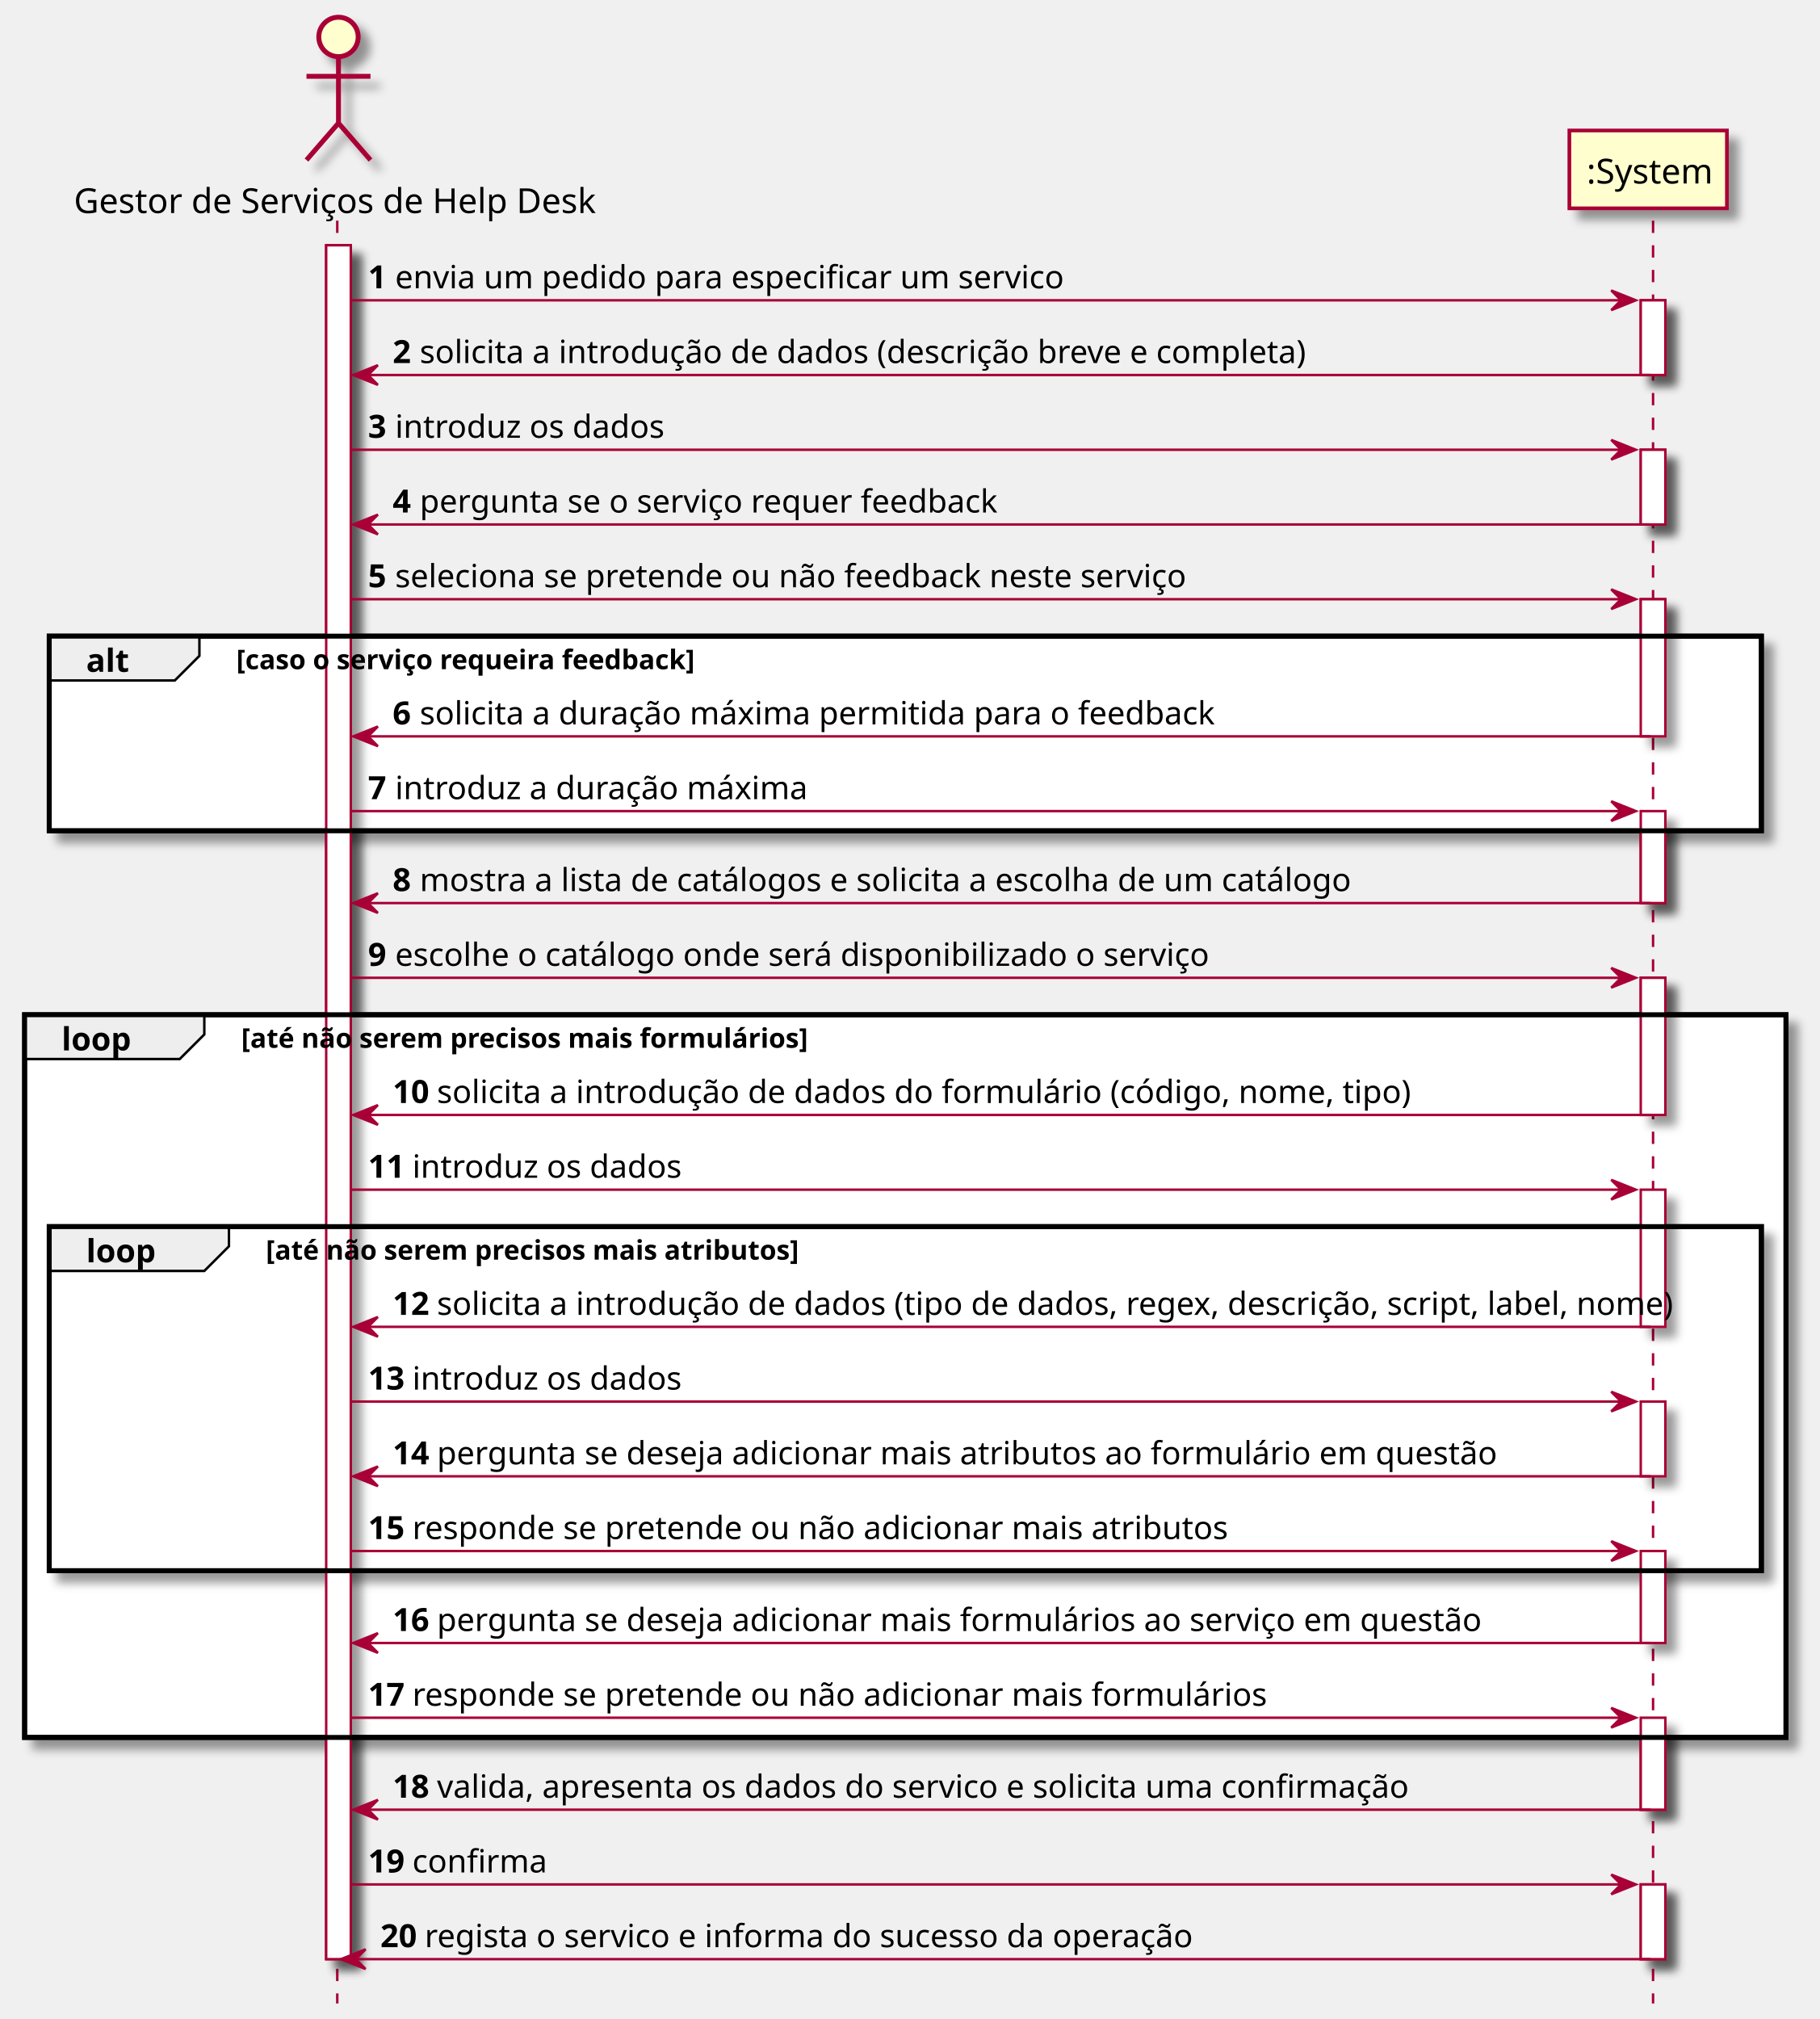
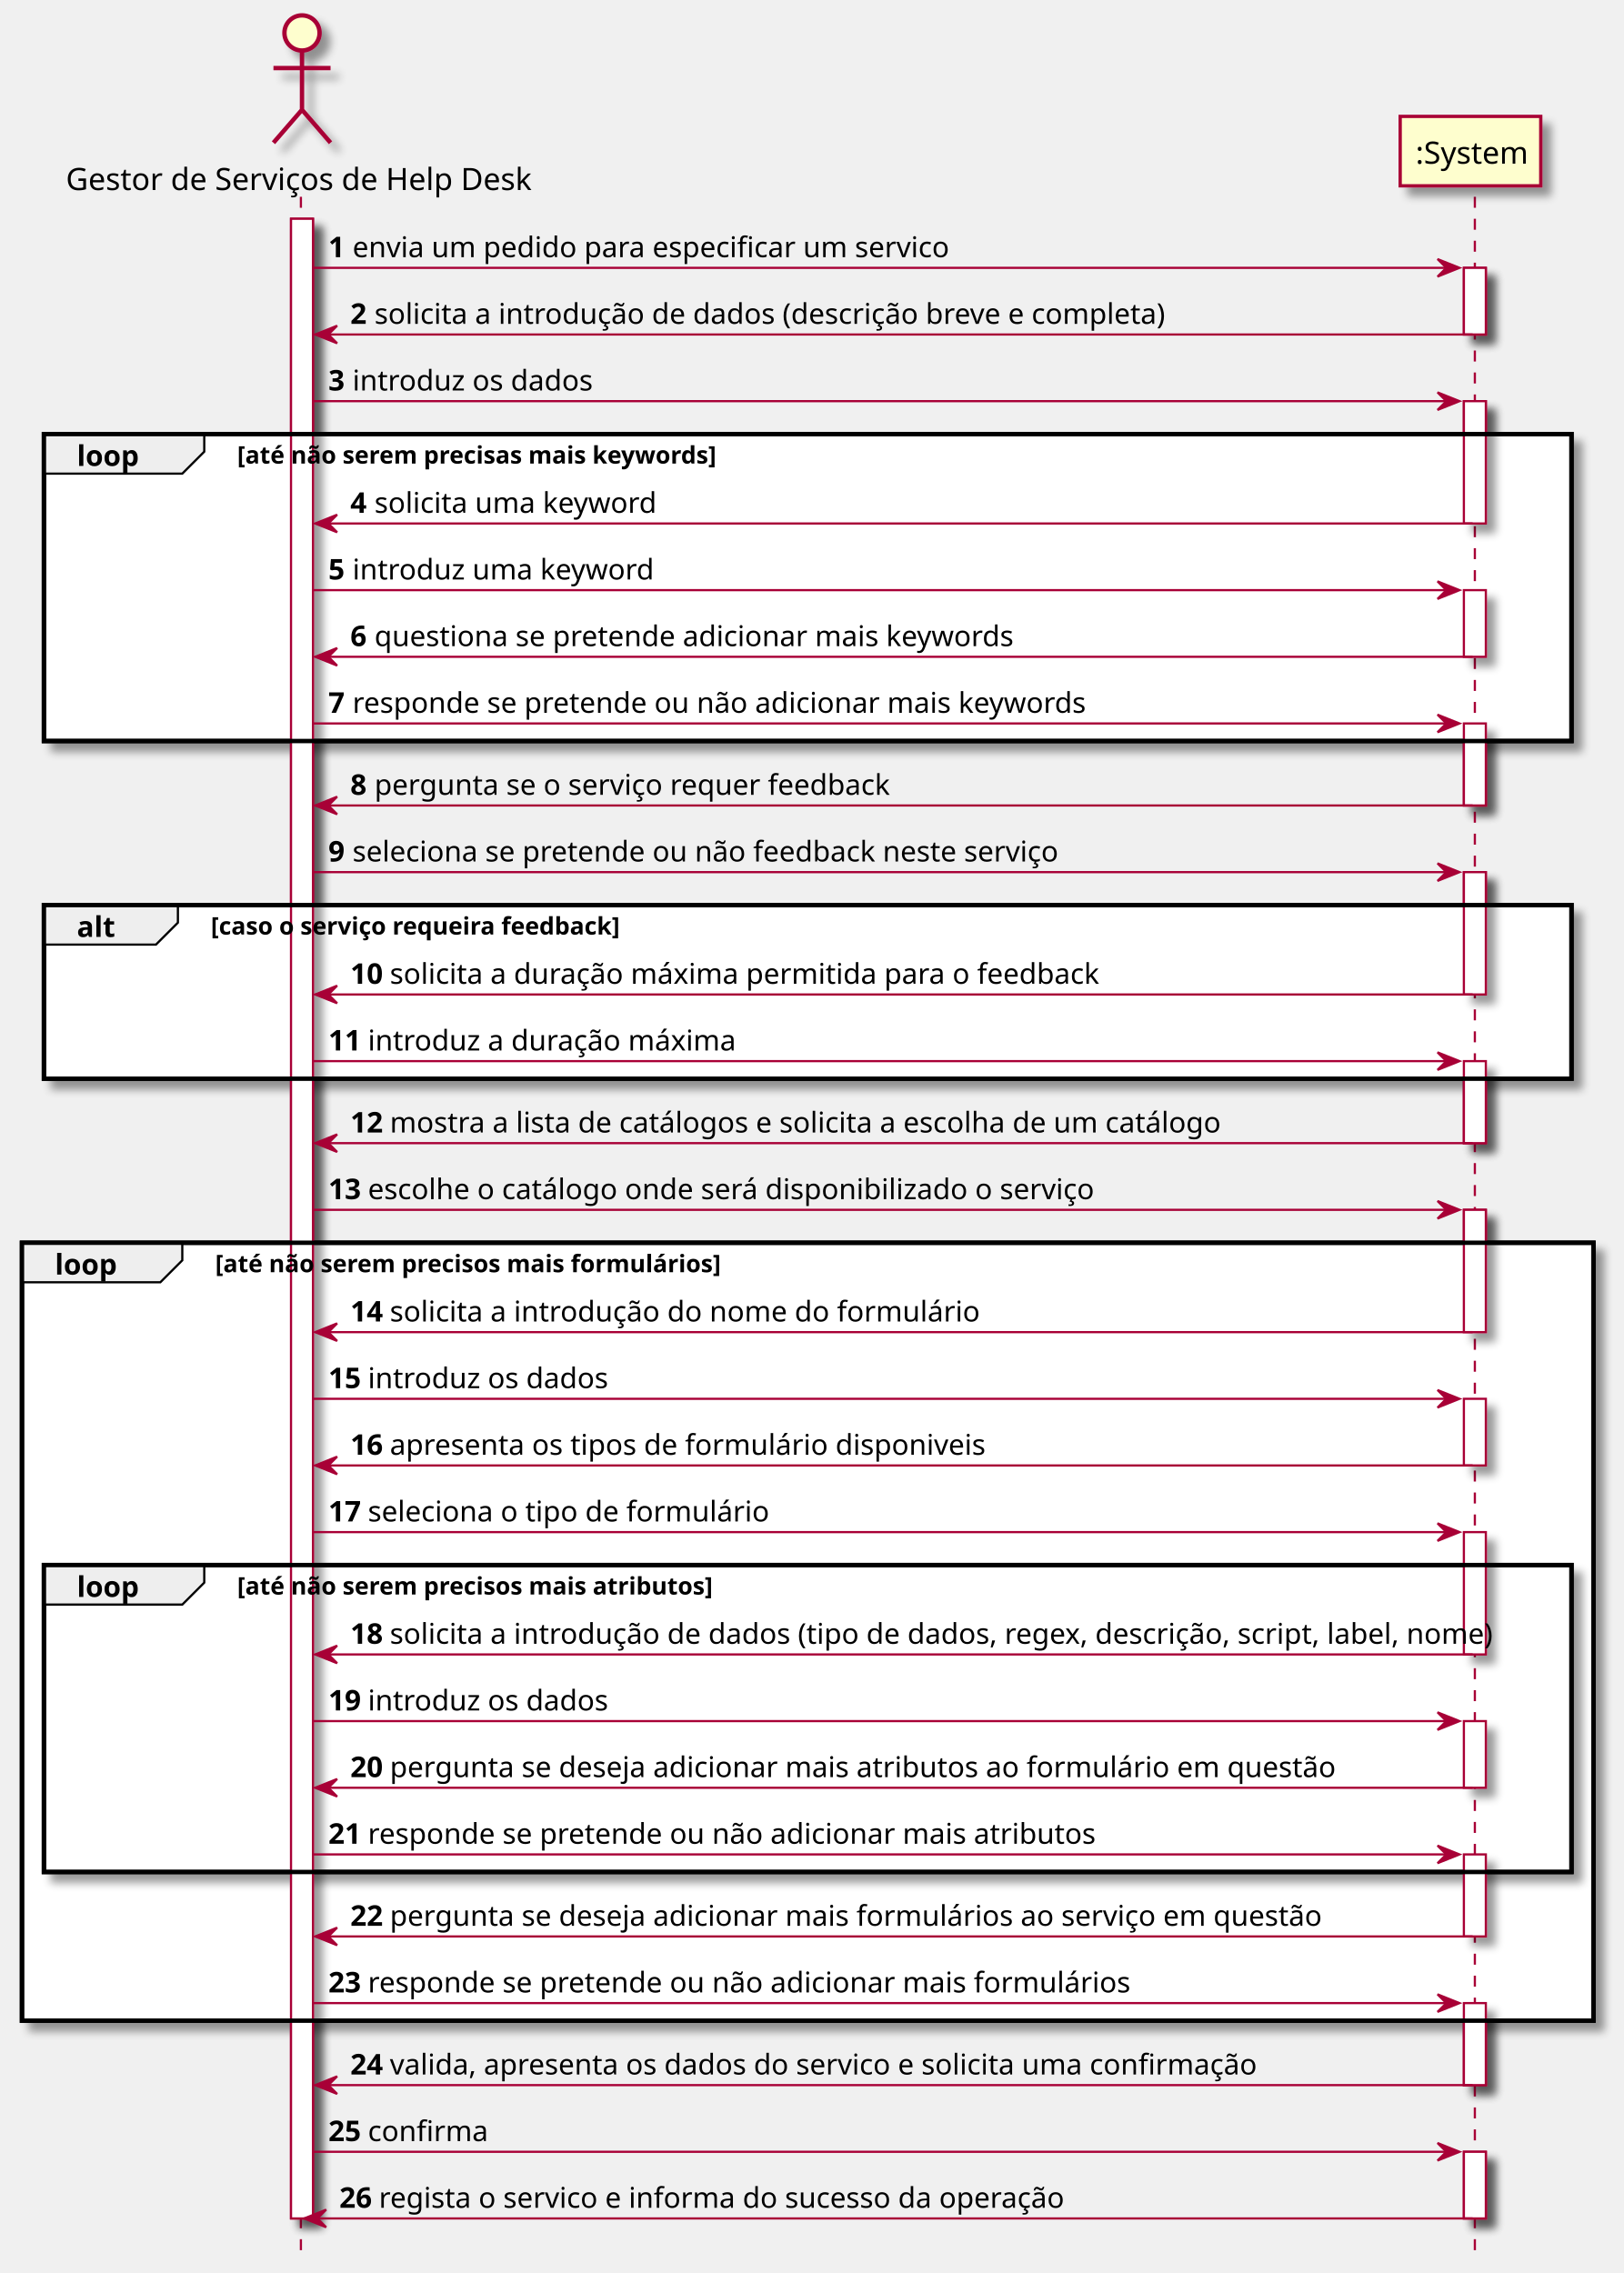
- <svg xmlns="http://www.w3.org/2000/svg" contentScriptType="application/ecmascript" contentStyleType="text/css" height="820px" preserveAspectRatio="none" style="width:739px;height:820px;" version="1.1" viewBox="0 0 739 820" width="739px" zoomAndPan="magnify">
+ <svg xmlns="http://www.w3.org/2000/svg" contentScriptType="application/ecmascript" contentStyleType="text/css" height="1035px" preserveAspectRatio="none" style="width:739px;height:1035px;" version="1.1" viewBox="0 0 739 1035" width="739px" zoomAndPan="magnify">
  <defs>
-     <filter height="300%" id="fs46amuz7vv9f" width="300%" x="-1" y="-1">
+     <filter height="300%" id="f85i1msrse4r1" width="300%" x="-1" y="-1">
      <feGaussianBlur result="blurOut" stdDeviation="2.0" />
      <feColorMatrix in="blurOut" result="blurOut2" type="matrix" values="0 0 0 0 0 0 0 0 0 0 0 0 0 0 0 0 0 0 .4 0" />
      <feOffset dx="4.0" dy="4.0" in="blurOut2" result="blurOut3" />
      <feBlend in="SourceGraphic" in2="blurOut3" mode="normal" />
    </filter>
  </defs>
  <g>
-     <rect fill="#FFFFFF" filter="url(#fs46amuz7vv9f)" height="696.086" style="stroke:#A80036;stroke-width:1.0;" width="10" x="132.5" y="99.609" />
-     <rect fill="#FFFFFF" filter="url(#fs46amuz7vv9f)" height="30.352" style="stroke:#A80036;stroke-width:1.0;" width="10" x="666.5" y="121.961" />
-     <rect fill="#FFFFFF" filter="url(#fs46amuz7vv9f)" height="30.352" style="stroke:#A80036;stroke-width:1.0;" width="10" x="666.5" y="182.664" />
-     <rect fill="#FFFFFF" filter="url(#fs46amuz7vv9f)" height="55.703" style="stroke:#A80036;stroke-width:1.0;" width="10" x="666.5" y="243.367" />
-     <rect fill="#FFFFFF" filter="url(#fs46amuz7vv9f)" height="37.352" style="stroke:#A80036;stroke-width:1.0;" width="10" x="666.5" y="329.422" />
-     <rect fill="#FFFFFF" filter="url(#fs46amuz7vv9f)" height="55.703" style="stroke:#A80036;stroke-width:1.0;" width="10" x="666.5" y="397.125" />
-     <rect fill="#FFFFFF" filter="url(#fs46amuz7vv9f)" height="55.703" style="stroke:#A80036;stroke-width:1.0;" width="10" x="666.5" y="483.18" />
-     <rect fill="#FFFFFF" filter="url(#fs46amuz7vv9f)" height="30.352" style="stroke:#A80036;stroke-width:1.0;" width="10" x="666.5" y="569.234" />
-     <rect fill="#FFFFFF" filter="url(#fs46amuz7vv9f)" height="37.352" style="stroke:#A80036;stroke-width:1.0;" width="10" x="666.5" y="629.938" />
-     <rect fill="#FFFFFF" filter="url(#fs46amuz7vv9f)" height="37.352" style="stroke:#A80036;stroke-width:1.0;" width="10" x="666.5" y="697.641" />
-     <rect fill="#FFFFFF" filter="url(#fs46amuz7vv9f)" height="30.352" style="stroke:#A80036;stroke-width:1.0;" width="10" x="666.5" y="765.344" />
-     <rect fill="#FFFFFF" filter="url(#fs46amuz7vv9f)" height="79.055" style="stroke:#000000;stroke-width:2.0;" width="695.5" x="20" y="258.367" />
-     <rect fill="#FFFFFF" filter="url(#fs46amuz7vv9f)" height="293.516" style="stroke:#000000;stroke-width:2.0;" width="715.5" x="10" y="412.125" />
-     <rect fill="#FFFFFF" filter="url(#fs46amuz7vv9f)" height="139.758" style="stroke:#000000;stroke-width:2.0;" width="695.5" x="20" y="498.18" />
-     <line style="stroke:#A80036;stroke-width:1.0;stroke-dasharray:5.0,5.0;" x1="137" x2="137" y1="89.609" y2="813.695" />
-     <line style="stroke:#A80036;stroke-width:1.0;stroke-dasharray:5.0,5.0;" x1="671.5" x2="671.5" y1="89.609" y2="813.695" />
+     <rect fill="#FFFFFF" filter="url(#f85i1msrse4r1)" height="910.547" style="stroke:#A80036;stroke-width:1.0;" width="10" x="132.5" y="99.609" />
+     <rect fill="#FFFFFF" filter="url(#f85i1msrse4r1)" height="30.352" style="stroke:#A80036;stroke-width:1.0;" width="10" x="666.5" y="121.961" />
+     <rect fill="#FFFFFF" filter="url(#f85i1msrse4r1)" height="55.703" style="stroke:#A80036;stroke-width:1.0;" width="10" x="666.5" y="182.664" />
+     <rect fill="#FFFFFF" filter="url(#f85i1msrse4r1)" height="30.352" style="stroke:#A80036;stroke-width:1.0;" width="10" x="666.5" y="268.719" />
+     <rect fill="#FFFFFF" filter="url(#f85i1msrse4r1)" height="37.352" style="stroke:#A80036;stroke-width:1.0;" width="10" x="666.5" y="329.422" />
+     <rect fill="#FFFFFF" filter="url(#f85i1msrse4r1)" height="55.703" style="stroke:#A80036;stroke-width:1.0;" width="10" x="666.5" y="397.125" />
+     <rect fill="#FFFFFF" filter="url(#f85i1msrse4r1)" height="37.352" style="stroke:#A80036;stroke-width:1.0;" width="10" x="666.5" y="483.18" />
+     <rect fill="#FFFFFF" filter="url(#f85i1msrse4r1)" height="55.703" style="stroke:#A80036;stroke-width:1.0;" width="10" x="666.5" y="550.883" />
+     <rect fill="#FFFFFF" filter="url(#f85i1msrse4r1)" height="30.352" style="stroke:#A80036;stroke-width:1.0;" width="10" x="666.5" y="636.938" />
+     <rect fill="#FFFFFF" filter="url(#f85i1msrse4r1)" height="55.703" style="stroke:#A80036;stroke-width:1.0;" width="10" x="666.5" y="697.641" />
+     <rect fill="#FFFFFF" filter="url(#f85i1msrse4r1)" height="30.352" style="stroke:#A80036;stroke-width:1.0;" width="10" x="666.5" y="783.695" />
+     <rect fill="#FFFFFF" filter="url(#f85i1msrse4r1)" height="37.352" style="stroke:#A80036;stroke-width:1.0;" width="10" x="666.5" y="844.398" />
+     <rect fill="#FFFFFF" filter="url(#f85i1msrse4r1)" height="37.352" style="stroke:#A80036;stroke-width:1.0;" width="10" x="666.5" y="912.102" />
+     <rect fill="#FFFFFF" filter="url(#f85i1msrse4r1)" height="30.352" style="stroke:#A80036;stroke-width:1.0;" width="10" x="666.5" y="979.805" />
+     <rect fill="#FFFFFF" filter="url(#f85i1msrse4r1)" height="139.758" style="stroke:#000000;stroke-width:2.0;" width="695.5" x="20" y="197.664" />
+     <rect fill="#FFFFFF" filter="url(#f85i1msrse4r1)" height="79.055" style="stroke:#000000;stroke-width:2.0;" width="695.5" x="20" y="412.125" />
+     <rect fill="#FFFFFF" filter="url(#f85i1msrse4r1)" height="354.219" style="stroke:#000000;stroke-width:2.0;" width="715.5" x="10" y="565.883" />
+     <rect fill="#FFFFFF" filter="url(#f85i1msrse4r1)" height="139.758" style="stroke:#000000;stroke-width:2.0;" width="695.5" x="20" y="712.641" />
+     <line style="stroke:#A80036;stroke-width:1.0;stroke-dasharray:5.0,5.0;" x1="137" x2="137" y1="89.609" y2="1028.156" />
+     <line style="stroke:#A80036;stroke-width:1.0;stroke-dasharray:5.0,5.0;" x1="671.5" x2="671.5" y1="89.609" y2="1028.156" />
    <text fill="#000000" font-family="sans-serif" font-size="14" lengthAdjust="spacing" textLength="209" x="30" y="86.533">Gestor de Serviços de Help Desk</text>
-     <ellipse cx="137.5" cy="15" fill="#FEFECE" filter="url(#fs46amuz7vv9f)" rx="8" ry="8" style="stroke:#A80036;stroke-width:2.0;" />
-     <path d="M137.5,23 L137.5,50 M124.5,31 L150.5,31 M137.5,50 L124.5,65 M137.5,50 L150.5,65 " fill="none" filter="url(#fs46amuz7vv9f)" style="stroke:#A80036;stroke-width:2.0;" />
-     <rect fill="#FEFECE" filter="url(#fs46amuz7vv9f)" height="31.609" style="stroke:#A80036;stroke-width:1.5;" width="64" x="637.5" y="53" />
+     <ellipse cx="137.5" cy="15" fill="#FEFECE" filter="url(#f85i1msrse4r1)" rx="8" ry="8" style="stroke:#A80036;stroke-width:2.0;" />
+     <path d="M137.5,23 L137.5,50 M124.5,31 L150.5,31 M137.5,50 L124.5,65 M137.5,50 L150.5,65 " fill="none" filter="url(#f85i1msrse4r1)" style="stroke:#A80036;stroke-width:2.0;" />
+     <rect fill="#FEFECE" filter="url(#f85i1msrse4r1)" height="31.609" style="stroke:#A80036;stroke-width:1.5;" width="64" x="637.5" y="53" />
    <text fill="#000000" font-family="sans-serif" font-size="14" lengthAdjust="spacing" textLength="50" x="644.5" y="74.533">:System</text>
-     <rect fill="#FFFFFF" filter="url(#fs46amuz7vv9f)" height="696.086" style="stroke:#A80036;stroke-width:1.0;" width="10" x="132.5" y="99.609" />
-     <rect fill="#FFFFFF" filter="url(#fs46amuz7vv9f)" height="30.352" style="stroke:#A80036;stroke-width:1.0;" width="10" x="666.5" y="121.961" />
-     <rect fill="#FFFFFF" filter="url(#fs46amuz7vv9f)" height="30.352" style="stroke:#A80036;stroke-width:1.0;" width="10" x="666.5" y="182.664" />
-     <rect fill="#FFFFFF" filter="url(#fs46amuz7vv9f)" height="55.703" style="stroke:#A80036;stroke-width:1.0;" width="10" x="666.5" y="243.367" />
-     <rect fill="#FFFFFF" filter="url(#fs46amuz7vv9f)" height="37.352" style="stroke:#A80036;stroke-width:1.0;" width="10" x="666.5" y="329.422" />
-     <rect fill="#FFFFFF" filter="url(#fs46amuz7vv9f)" height="55.703" style="stroke:#A80036;stroke-width:1.0;" width="10" x="666.5" y="397.125" />
-     <rect fill="#FFFFFF" filter="url(#fs46amuz7vv9f)" height="55.703" style="stroke:#A80036;stroke-width:1.0;" width="10" x="666.5" y="483.18" />
-     <rect fill="#FFFFFF" filter="url(#fs46amuz7vv9f)" height="30.352" style="stroke:#A80036;stroke-width:1.0;" width="10" x="666.5" y="569.234" />
-     <rect fill="#FFFFFF" filter="url(#fs46amuz7vv9f)" height="37.352" style="stroke:#A80036;stroke-width:1.0;" width="10" x="666.5" y="629.938" />
-     <rect fill="#FFFFFF" filter="url(#fs46amuz7vv9f)" height="37.352" style="stroke:#A80036;stroke-width:1.0;" width="10" x="666.5" y="697.641" />
-     <rect fill="#FFFFFF" filter="url(#fs46amuz7vv9f)" height="30.352" style="stroke:#A80036;stroke-width:1.0;" width="10" x="666.5" y="765.344" />
+     <rect fill="#FFFFFF" filter="url(#f85i1msrse4r1)" height="910.547" style="stroke:#A80036;stroke-width:1.0;" width="10" x="132.5" y="99.609" />
+     <rect fill="#FFFFFF" filter="url(#f85i1msrse4r1)" height="30.352" style="stroke:#A80036;stroke-width:1.0;" width="10" x="666.5" y="121.961" />
+     <rect fill="#FFFFFF" filter="url(#f85i1msrse4r1)" height="55.703" style="stroke:#A80036;stroke-width:1.0;" width="10" x="666.5" y="182.664" />
+     <rect fill="#FFFFFF" filter="url(#f85i1msrse4r1)" height="30.352" style="stroke:#A80036;stroke-width:1.0;" width="10" x="666.5" y="268.719" />
+     <rect fill="#FFFFFF" filter="url(#f85i1msrse4r1)" height="37.352" style="stroke:#A80036;stroke-width:1.0;" width="10" x="666.5" y="329.422" />
+     <rect fill="#FFFFFF" filter="url(#f85i1msrse4r1)" height="55.703" style="stroke:#A80036;stroke-width:1.0;" width="10" x="666.5" y="397.125" />
+     <rect fill="#FFFFFF" filter="url(#f85i1msrse4r1)" height="37.352" style="stroke:#A80036;stroke-width:1.0;" width="10" x="666.5" y="483.18" />
+     <rect fill="#FFFFFF" filter="url(#f85i1msrse4r1)" height="55.703" style="stroke:#A80036;stroke-width:1.0;" width="10" x="666.5" y="550.883" />
+     <rect fill="#FFFFFF" filter="url(#f85i1msrse4r1)" height="30.352" style="stroke:#A80036;stroke-width:1.0;" width="10" x="666.5" y="636.938" />
+     <rect fill="#FFFFFF" filter="url(#f85i1msrse4r1)" height="55.703" style="stroke:#A80036;stroke-width:1.0;" width="10" x="666.5" y="697.641" />
+     <rect fill="#FFFFFF" filter="url(#f85i1msrse4r1)" height="30.352" style="stroke:#A80036;stroke-width:1.0;" width="10" x="666.5" y="783.695" />
+     <rect fill="#FFFFFF" filter="url(#f85i1msrse4r1)" height="37.352" style="stroke:#A80036;stroke-width:1.0;" width="10" x="666.5" y="844.398" />
+     <rect fill="#FFFFFF" filter="url(#f85i1msrse4r1)" height="37.352" style="stroke:#A80036;stroke-width:1.0;" width="10" x="666.5" y="912.102" />
+     <rect fill="#FFFFFF" filter="url(#f85i1msrse4r1)" height="30.352" style="stroke:#A80036;stroke-width:1.0;" width="10" x="666.5" y="979.805" />
    <polygon fill="#A80036" points="654.5,117.961,664.5,121.961,654.5,125.961,658.5,121.961" style="stroke:#A80036;stroke-width:1.0;" />
    <line style="stroke:#A80036;stroke-width:1.0;" x1="142.5" x2="660.5" y1="121.961" y2="121.961" />
    <text fill="#000000" font-family="sans-serif" font-size="13" font-weight="bold" lengthAdjust="spacing" textLength="7" x="149.5" y="117.105">1</text>
    <text fill="#000000" font-family="sans-serif" font-size="13" lengthAdjust="spacing" textLength="254" x="160.5" y="117.105">envia um pedido para especificar um servico</text>
    <polygon fill="#A80036" points="153.5,148.312,143.5,152.312,153.5,156.312,149.5,152.312" style="stroke:#A80036;stroke-width:1.0;" />
    <line style="stroke:#A80036;stroke-width:1.0;" x1="147.5" x2="670.5" y1="152.312" y2="152.312" />
    <text fill="#000000" font-family="sans-serif" font-size="13" font-weight="bold" lengthAdjust="spacing" textLength="7" x="159.5" y="147.456">2</text>
    <text fill="#000000" font-family="sans-serif" font-size="13" lengthAdjust="spacing" textLength="343" x="170.5" y="147.456">solicita a introdução de dados (descrição breve e completa)</text>
    <polygon fill="#A80036" points="654.5,178.664,664.5,182.664,654.5,186.664,658.5,182.664" style="stroke:#A80036;stroke-width:1.0;" />
    <line style="stroke:#A80036;stroke-width:1.0;" x1="142.5" x2="660.5" y1="182.664" y2="182.664" />
    <text fill="#000000" font-family="sans-serif" font-size="13" font-weight="bold" lengthAdjust="spacing" textLength="7" x="149.5" y="177.808">3</text>
    <text fill="#000000" font-family="sans-serif" font-size="13" lengthAdjust="spacing" textLength="103" x="160.5" y="177.808">introduz os dados</text>
-     <polygon fill="#A80036" points="153.5,209.016,143.5,213.016,153.5,217.016,149.5,213.016" style="stroke:#A80036;stroke-width:1.0;" />
-     <line style="stroke:#A80036;stroke-width:1.0;" x1="147.5" x2="670.5" y1="213.016" y2="213.016" />
-     <text fill="#000000" font-family="sans-serif" font-size="13" font-weight="bold" lengthAdjust="spacing" textLength="7" x="159.5" y="208.159">4</text>
-     <text fill="#000000" font-family="sans-serif" font-size="13" lengthAdjust="spacing" textLength="219" x="170.5" y="208.159">pergunta se o serviço requer feedback</text>
-     <polygon fill="#A80036" points="654.5,239.367,664.5,243.367,654.5,247.367,658.5,243.367" style="stroke:#A80036;stroke-width:1.0;" />
-     <line style="stroke:#A80036;stroke-width:1.0;" x1="142.5" x2="660.5" y1="243.367" y2="243.367" />
-     <text fill="#000000" font-family="sans-serif" font-size="13" font-weight="bold" lengthAdjust="spacing" textLength="7" x="149.5" y="238.511">5</text>
-     <text fill="#000000" font-family="sans-serif" font-size="13" lengthAdjust="spacing" textLength="306" x="160.5" y="238.511">seleciona se pretende ou não feedback neste serviço</text>
-     <path d="M20,258.367 L81,258.367 L81,266.367 L71,276.367 L20,276.367 L20,258.367 " fill="#EEEEEE" style="stroke:#000000;stroke-width:1.0;" />
-     <rect fill="none" height="79.055" style="stroke:#000000;stroke-width:2.0;" width="695.5" x="20" y="258.367" />
-     <text fill="#000000" font-family="sans-serif" font-size="13" font-weight="bold" lengthAdjust="spacing" textLength="16" x="35" y="272.862">alt</text>
-     <text fill="#000000" font-family="sans-serif" font-size="11" font-weight="bold" lengthAdjust="spacing" textLength="192" x="96" y="271.786">[caso o serviço requeira feedback]</text>
+     <path d="M20,197.664 L93,197.664 L93,205.664 L83,215.664 L20,215.664 L20,197.664 " fill="#EEEEEE" style="stroke:#000000;stroke-width:1.0;" />
+     <rect fill="none" height="139.758" style="stroke:#000000;stroke-width:2.0;" width="695.5" x="20" y="197.664" />
+     <text fill="#000000" font-family="sans-serif" font-size="13" font-weight="bold" lengthAdjust="spacing" textLength="28" x="35" y="212.159">loop</text>
+     <text fill="#000000" font-family="sans-serif" font-size="11" font-weight="bold" lengthAdjust="spacing" textLength="228" x="108" y="211.083">[até não serem precisas mais keywords]</text>
+     <polygon fill="#A80036" points="153.5,234.367,143.5,238.367,153.5,242.367,149.5,238.367" style="stroke:#A80036;stroke-width:1.0;" />
+     <line style="stroke:#A80036;stroke-width:1.0;" x1="147.5" x2="670.5" y1="238.367" y2="238.367" />
+     <text fill="#000000" font-family="sans-serif" font-size="13" font-weight="bold" lengthAdjust="spacing" textLength="7" x="159.5" y="233.511">4</text>
+     <text fill="#000000" font-family="sans-serif" font-size="13" lengthAdjust="spacing" textLength="122" x="170.5" y="233.511">solicita uma keyword</text>
+     <polygon fill="#A80036" points="654.5,264.719,664.5,268.719,654.5,272.719,658.5,268.719" style="stroke:#A80036;stroke-width:1.0;" />
+     <line style="stroke:#A80036;stroke-width:1.0;" x1="142.5" x2="660.5" y1="268.719" y2="268.719" />
+     <text fill="#000000" font-family="sans-serif" font-size="13" font-weight="bold" lengthAdjust="spacing" textLength="7" x="149.5" y="263.862">5</text>
+     <text fill="#000000" font-family="sans-serif" font-size="13" lengthAdjust="spacing" textLength="127" x="160.5" y="263.862">introduz uma keyword</text>
    <polygon fill="#A80036" points="153.5,295.07,143.5,299.07,153.5,303.07,149.5,299.07" style="stroke:#A80036;stroke-width:1.0;" />
    <line style="stroke:#A80036;stroke-width:1.0;" x1="147.5" x2="670.5" y1="299.07" y2="299.07" />
    <text fill="#000000" font-family="sans-serif" font-size="13" font-weight="bold" lengthAdjust="spacing" textLength="7" x="159.5" y="294.214">6</text>
-     <text fill="#000000" font-family="sans-serif" font-size="13" lengthAdjust="spacing" textLength="305" x="170.5" y="294.214">solicita a duração máxima permitida para o feedback</text>
+     <text fill="#000000" font-family="sans-serif" font-size="13" lengthAdjust="spacing" textLength="275" x="170.5" y="294.214">questiona se pretende adicionar mais keywords</text>
    <polygon fill="#A80036" points="654.5,325.422,664.5,329.422,654.5,333.422,658.5,329.422" style="stroke:#A80036;stroke-width:1.0;" />
    <line style="stroke:#A80036;stroke-width:1.0;" x1="142.5" x2="660.5" y1="329.422" y2="329.422" />
    <text fill="#000000" font-family="sans-serif" font-size="13" font-weight="bold" lengthAdjust="spacing" textLength="7" x="149.5" y="324.565">7</text>
-     <text fill="#000000" font-family="sans-serif" font-size="13" lengthAdjust="spacing" textLength="157" x="160.5" y="324.565">introduz a duração máxima</text>
+     <text fill="#000000" font-family="sans-serif" font-size="13" lengthAdjust="spacing" textLength="315" x="160.5" y="324.565">responde se pretende ou não adicionar mais keywords</text>
    <polygon fill="#A80036" points="153.5,362.773,143.5,366.773,153.5,370.773,149.5,366.773" style="stroke:#A80036;stroke-width:1.0;" />
    <line style="stroke:#A80036;stroke-width:1.0;" x1="147.5" x2="670.5" y1="366.773" y2="366.773" />
    <text fill="#000000" font-family="sans-serif" font-size="13" font-weight="bold" lengthAdjust="spacing" textLength="7" x="159.5" y="361.917">8</text>
-     <text fill="#000000" font-family="sans-serif" font-size="13" lengthAdjust="spacing" textLength="366" x="170.5" y="361.917">mostra a lista de catálogos e solicita a escolha de um catálogo</text>
+     <text fill="#000000" font-family="sans-serif" font-size="13" lengthAdjust="spacing" textLength="219" x="170.5" y="361.917">pergunta se o serviço requer feedback</text>
    <polygon fill="#A80036" points="654.5,393.125,664.5,397.125,654.5,401.125,658.5,397.125" style="stroke:#A80036;stroke-width:1.0;" />
    <line style="stroke:#A80036;stroke-width:1.0;" x1="142.5" x2="660.5" y1="397.125" y2="397.125" />
    <text fill="#000000" font-family="sans-serif" font-size="13" font-weight="bold" lengthAdjust="spacing" textLength="7" x="149.5" y="392.269">9</text>
-     <text fill="#000000" font-family="sans-serif" font-size="13" lengthAdjust="spacing" textLength="314" x="160.5" y="392.269">escolhe o catálogo onde será disponibilizado o serviço</text>
-     <path d="M10,412.125 L83,412.125 L83,420.125 L73,430.125 L10,430.125 L10,412.125 " fill="#EEEEEE" style="stroke:#000000;stroke-width:1.0;" />
-     <rect fill="none" height="293.516" style="stroke:#000000;stroke-width:2.0;" width="715.5" x="10" y="412.125" />
-     <text fill="#000000" font-family="sans-serif" font-size="13" font-weight="bold" lengthAdjust="spacing" textLength="28" x="25" y="426.62">loop</text>
-     <text fill="#000000" font-family="sans-serif" font-size="11" font-weight="bold" lengthAdjust="spacing" textLength="238" x="98" y="425.544">[até não serem precisos mais formulários]</text>
+     <text fill="#000000" font-family="sans-serif" font-size="13" lengthAdjust="spacing" textLength="306" x="160.5" y="392.269">seleciona se pretende ou não feedback neste serviço</text>
+     <path d="M20,412.125 L81,412.125 L81,420.125 L71,430.125 L20,430.125 L20,412.125 " fill="#EEEEEE" style="stroke:#000000;stroke-width:1.0;" />
+     <rect fill="none" height="79.055" style="stroke:#000000;stroke-width:2.0;" width="695.5" x="20" y="412.125" />
+     <text fill="#000000" font-family="sans-serif" font-size="13" font-weight="bold" lengthAdjust="spacing" textLength="16" x="35" y="426.62">alt</text>
+     <text fill="#000000" font-family="sans-serif" font-size="11" font-weight="bold" lengthAdjust="spacing" textLength="192" x="96" y="425.544">[caso o serviço requeira feedback]</text>
    <polygon fill="#A80036" points="153.5,448.828,143.5,452.828,153.5,456.828,149.5,452.828" style="stroke:#A80036;stroke-width:1.0;" />
    <line style="stroke:#A80036;stroke-width:1.0;" x1="147.5" x2="670.5" y1="452.828" y2="452.828" />
    <text fill="#000000" font-family="sans-serif" font-size="13" font-weight="bold" lengthAdjust="spacing" textLength="14" x="159.5" y="447.972">10</text>
-     <text fill="#000000" font-family="sans-serif" font-size="13" lengthAdjust="spacing" textLength="370" x="177.5" y="447.972">solicita a introdução de dados do formulário (código, nome, tipo)</text>
+     <text fill="#000000" font-family="sans-serif" font-size="13" lengthAdjust="spacing" textLength="305" x="177.5" y="447.972">solicita a duração máxima permitida para o feedback</text>
    <polygon fill="#A80036" points="654.5,479.18,664.5,483.18,654.5,487.18,658.5,483.18" style="stroke:#A80036;stroke-width:1.0;" />
    <line style="stroke:#A80036;stroke-width:1.0;" x1="142.5" x2="660.5" y1="483.18" y2="483.18" />
    <text fill="#000000" font-family="sans-serif" font-size="13" font-weight="bold" lengthAdjust="spacing" textLength="14" x="149.5" y="478.323">11</text>
-     <text fill="#000000" font-family="sans-serif" font-size="13" lengthAdjust="spacing" textLength="103" x="167.5" y="478.323">introduz os dados</text>
-     <path d="M20,498.18 L93,498.18 L93,506.18 L83,516.18 L20,516.18 L20,498.18 " fill="#EEEEEE" style="stroke:#000000;stroke-width:1.0;" />
-     <rect fill="none" height="139.758" style="stroke:#000000;stroke-width:2.0;" width="695.5" x="20" y="498.18" />
-     <text fill="#000000" font-family="sans-serif" font-size="13" font-weight="bold" lengthAdjust="spacing" textLength="28" x="35" y="512.675">loop</text>
-     <text fill="#000000" font-family="sans-serif" font-size="11" font-weight="bold" lengthAdjust="spacing" textLength="223" x="108" y="511.599">[até não serem precisos mais atributos]</text>
-     <polygon fill="#A80036" points="153.5,534.883,143.5,538.883,153.5,542.883,149.5,538.883" style="stroke:#A80036;stroke-width:1.0;" />
-     <line style="stroke:#A80036;stroke-width:1.0;" x1="147.5" x2="670.5" y1="538.883" y2="538.883" />
-     <text fill="#000000" font-family="sans-serif" font-size="13" font-weight="bold" lengthAdjust="spacing" textLength="14" x="159.5" y="534.026">12</text>
-     <text fill="#000000" font-family="sans-serif" font-size="13" lengthAdjust="spacing" textLength="482" x="177.5" y="534.026">solicita a introdução de dados (tipo de dados, regex, descrição, script, label, nome)</text>
-     <polygon fill="#A80036" points="654.5,565.234,664.5,569.234,654.5,573.234,658.5,569.234" style="stroke:#A80036;stroke-width:1.0;" />
-     <line style="stroke:#A80036;stroke-width:1.0;" x1="142.5" x2="660.5" y1="569.234" y2="569.234" />
-     <text fill="#000000" font-family="sans-serif" font-size="13" font-weight="bold" lengthAdjust="spacing" textLength="14" x="149.5" y="564.378">13</text>
-     <text fill="#000000" font-family="sans-serif" font-size="13" lengthAdjust="spacing" textLength="103" x="167.5" y="564.378">introduz os dados</text>
-     <polygon fill="#A80036" points="153.5,595.586,143.5,599.586,153.5,603.586,149.5,599.586" style="stroke:#A80036;stroke-width:1.0;" />
-     <line style="stroke:#A80036;stroke-width:1.0;" x1="147.5" x2="670.5" y1="599.586" y2="599.586" />
-     <text fill="#000000" font-family="sans-serif" font-size="13" font-weight="bold" lengthAdjust="spacing" textLength="14" x="159.5" y="594.73">14</text>
-     <text fill="#000000" font-family="sans-serif" font-size="13" lengthAdjust="spacing" textLength="402" x="177.5" y="594.73">pergunta se deseja adicionar mais atributos ao formulário em questão</text>
-     <polygon fill="#A80036" points="654.5,625.938,664.5,629.938,654.5,633.938,658.5,629.938" style="stroke:#A80036;stroke-width:1.0;" />
-     <line style="stroke:#A80036;stroke-width:1.0;" x1="142.5" x2="660.5" y1="629.938" y2="629.938" />
-     <text fill="#000000" font-family="sans-serif" font-size="13" font-weight="bold" lengthAdjust="spacing" textLength="14" x="149.5" y="625.081">15</text>
-     <text fill="#000000" font-family="sans-serif" font-size="13" lengthAdjust="spacing" textLength="310" x="167.5" y="625.081">responde se pretende ou não adicionar mais atributos</text>
+     <text fill="#000000" font-family="sans-serif" font-size="13" lengthAdjust="spacing" textLength="157" x="167.5" y="478.323">introduz a duração máxima</text>
+     <polygon fill="#A80036" points="153.5,516.531,143.5,520.531,153.5,524.531,149.5,520.531" style="stroke:#A80036;stroke-width:1.0;" />
+     <line style="stroke:#A80036;stroke-width:1.0;" x1="147.5" x2="670.5" y1="520.531" y2="520.531" />
+     <text fill="#000000" font-family="sans-serif" font-size="13" font-weight="bold" lengthAdjust="spacing" textLength="14" x="159.5" y="515.675">12</text>
+     <text fill="#000000" font-family="sans-serif" font-size="13" lengthAdjust="spacing" textLength="366" x="177.5" y="515.675">mostra a lista de catálogos e solicita a escolha de um catálogo</text>
+     <polygon fill="#A80036" points="654.5,546.883,664.5,550.883,654.5,554.883,658.5,550.883" style="stroke:#A80036;stroke-width:1.0;" />
+     <line style="stroke:#A80036;stroke-width:1.0;" x1="142.5" x2="660.5" y1="550.883" y2="550.883" />
+     <text fill="#000000" font-family="sans-serif" font-size="13" font-weight="bold" lengthAdjust="spacing" textLength="14" x="149.5" y="546.026">13</text>
+     <text fill="#000000" font-family="sans-serif" font-size="13" lengthAdjust="spacing" textLength="314" x="167.5" y="546.026">escolhe o catálogo onde será disponibilizado o serviço</text>
+     <path d="M10,565.883 L83,565.883 L83,573.883 L73,583.883 L10,583.883 L10,565.883 " fill="#EEEEEE" style="stroke:#000000;stroke-width:1.0;" />
+     <rect fill="none" height="354.219" style="stroke:#000000;stroke-width:2.0;" width="715.5" x="10" y="565.883" />
+     <text fill="#000000" font-family="sans-serif" font-size="13" font-weight="bold" lengthAdjust="spacing" textLength="28" x="25" y="580.378">loop</text>
+     <text fill="#000000" font-family="sans-serif" font-size="11" font-weight="bold" lengthAdjust="spacing" textLength="238" x="98" y="579.302">[até não serem precisos mais formulários]</text>
+     <polygon fill="#A80036" points="153.5,602.586,143.5,606.586,153.5,610.586,149.5,606.586" style="stroke:#A80036;stroke-width:1.0;" />
+     <line style="stroke:#A80036;stroke-width:1.0;" x1="147.5" x2="670.5" y1="606.586" y2="606.586" />
+     <text fill="#000000" font-family="sans-serif" font-size="13" font-weight="bold" lengthAdjust="spacing" textLength="14" x="159.5" y="601.73">14</text>
+     <text fill="#000000" font-family="sans-serif" font-size="13" lengthAdjust="spacing" textLength="248" x="177.5" y="601.73">solicita a introdução do nome do formulário</text>
+     <polygon fill="#A80036" points="654.5,632.938,664.5,636.938,654.5,640.938,658.5,636.938" style="stroke:#A80036;stroke-width:1.0;" />
+     <line style="stroke:#A80036;stroke-width:1.0;" x1="142.5" x2="660.5" y1="636.938" y2="636.938" />
+     <text fill="#000000" font-family="sans-serif" font-size="13" font-weight="bold" lengthAdjust="spacing" textLength="14" x="149.5" y="632.081">15</text>
+     <text fill="#000000" font-family="sans-serif" font-size="13" lengthAdjust="spacing" textLength="103" x="167.5" y="632.081">introduz os dados</text>
    <polygon fill="#A80036" points="153.5,663.289,143.5,667.289,153.5,671.289,149.5,667.289" style="stroke:#A80036;stroke-width:1.0;" />
    <line style="stroke:#A80036;stroke-width:1.0;" x1="147.5" x2="670.5" y1="667.289" y2="667.289" />
    <text fill="#000000" font-family="sans-serif" font-size="13" font-weight="bold" lengthAdjust="spacing" textLength="14" x="159.5" y="662.433">16</text>
-     <text fill="#000000" font-family="sans-serif" font-size="13" lengthAdjust="spacing" textLength="399" x="177.5" y="662.433">pergunta se deseja adicionar mais formulários ao serviço em questão</text>
+     <text fill="#000000" font-family="sans-serif" font-size="13" lengthAdjust="spacing" textLength="252" x="177.5" y="662.433">apresenta os tipos de formulário disponiveis</text>
    <polygon fill="#A80036" points="654.5,693.641,664.5,697.641,654.5,701.641,658.5,697.641" style="stroke:#A80036;stroke-width:1.0;" />
    <line style="stroke:#A80036;stroke-width:1.0;" x1="142.5" x2="660.5" y1="697.641" y2="697.641" />
    <text fill="#000000" font-family="sans-serif" font-size="13" font-weight="bold" lengthAdjust="spacing" textLength="14" x="149.5" y="692.784">17</text>
-     <text fill="#000000" font-family="sans-serif" font-size="13" lengthAdjust="spacing" textLength="323" x="167.5" y="692.784">responde se pretende ou não adicionar mais formulários</text>
-     <polygon fill="#A80036" points="153.5,730.992,143.5,734.992,153.5,738.992,149.5,734.992" style="stroke:#A80036;stroke-width:1.0;" />
-     <line style="stroke:#A80036;stroke-width:1.0;" x1="147.5" x2="670.5" y1="734.992" y2="734.992" />
-     <text fill="#000000" font-family="sans-serif" font-size="13" font-weight="bold" lengthAdjust="spacing" textLength="14" x="159.5" y="730.136">18</text>
-     <text fill="#000000" font-family="sans-serif" font-size="13" lengthAdjust="spacing" textLength="375" x="177.5" y="730.136">valida, apresenta os dados do servico e solicita uma confirmação</text>
-     <polygon fill="#A80036" points="654.5,761.344,664.5,765.344,654.5,769.344,658.5,765.344" style="stroke:#A80036;stroke-width:1.0;" />
-     <line style="stroke:#A80036;stroke-width:1.0;" x1="142.5" x2="660.5" y1="765.344" y2="765.344" />
-     <text fill="#000000" font-family="sans-serif" font-size="13" font-weight="bold" lengthAdjust="spacing" textLength="14" x="149.5" y="760.487">19</text>
-     <text fill="#000000" font-family="sans-serif" font-size="13" lengthAdjust="spacing" textLength="49" x="167.5" y="760.487">confirma</text>
-     <polygon fill="#A80036" points="148.5,791.695,138.5,795.695,148.5,799.695,144.5,795.695" style="stroke:#A80036;stroke-width:1.0;" />
-     <line style="stroke:#A80036;stroke-width:1.0;" x1="142.5" x2="670.5" y1="795.695" y2="795.695" />
-     <text fill="#000000" font-family="sans-serif" font-size="13" font-weight="bold" lengthAdjust="spacing" textLength="14" x="154.5" y="790.839">20</text>
-     <text fill="#000000" font-family="sans-serif" font-size="13" lengthAdjust="spacing" textLength="297" x="172.5" y="790.839">regista o servico e informa do sucesso da operação</text>
+     <text fill="#000000" font-family="sans-serif" font-size="13" lengthAdjust="spacing" textLength="169" x="167.5" y="692.784">seleciona o tipo de formulário</text>
+     <path d="M20,712.641 L93,712.641 L93,720.641 L83,730.641 L20,730.641 L20,712.641 " fill="#EEEEEE" style="stroke:#000000;stroke-width:1.0;" />
+     <rect fill="none" height="139.758" style="stroke:#000000;stroke-width:2.0;" width="695.5" x="20" y="712.641" />
+     <text fill="#000000" font-family="sans-serif" font-size="13" font-weight="bold" lengthAdjust="spacing" textLength="28" x="35" y="727.136">loop</text>
+     <text fill="#000000" font-family="sans-serif" font-size="11" font-weight="bold" lengthAdjust="spacing" textLength="223" x="108" y="726.06">[até não serem precisos mais atributos]</text>
+     <polygon fill="#A80036" points="153.5,749.344,143.5,753.344,153.5,757.344,149.5,753.344" style="stroke:#A80036;stroke-width:1.0;" />
+     <line style="stroke:#A80036;stroke-width:1.0;" x1="147.5" x2="670.5" y1="753.344" y2="753.344" />
+     <text fill="#000000" font-family="sans-serif" font-size="13" font-weight="bold" lengthAdjust="spacing" textLength="14" x="159.5" y="748.487">18</text>
+     <text fill="#000000" font-family="sans-serif" font-size="13" lengthAdjust="spacing" textLength="482" x="177.5" y="748.487">solicita a introdução de dados (tipo de dados, regex, descrição, script, label, nome)</text>
+     <polygon fill="#A80036" points="654.5,779.695,664.5,783.695,654.5,787.695,658.5,783.695" style="stroke:#A80036;stroke-width:1.0;" />
+     <line style="stroke:#A80036;stroke-width:1.0;" x1="142.5" x2="660.5" y1="783.695" y2="783.695" />
+     <text fill="#000000" font-family="sans-serif" font-size="13" font-weight="bold" lengthAdjust="spacing" textLength="14" x="149.5" y="778.839">19</text>
+     <text fill="#000000" font-family="sans-serif" font-size="13" lengthAdjust="spacing" textLength="103" x="167.5" y="778.839">introduz os dados</text>
+     <polygon fill="#A80036" points="153.5,810.047,143.5,814.047,153.5,818.047,149.5,814.047" style="stroke:#A80036;stroke-width:1.0;" />
+     <line style="stroke:#A80036;stroke-width:1.0;" x1="147.5" x2="670.5" y1="814.047" y2="814.047" />
+     <text fill="#000000" font-family="sans-serif" font-size="13" font-weight="bold" lengthAdjust="spacing" textLength="14" x="159.5" y="809.19">20</text>
+     <text fill="#000000" font-family="sans-serif" font-size="13" lengthAdjust="spacing" textLength="402" x="177.5" y="809.19">pergunta se deseja adicionar mais atributos ao formulário em questão</text>
+     <polygon fill="#A80036" points="654.5,840.398,664.5,844.398,654.5,848.398,658.5,844.398" style="stroke:#A80036;stroke-width:1.0;" />
+     <line style="stroke:#A80036;stroke-width:1.0;" x1="142.5" x2="660.5" y1="844.398" y2="844.398" />
+     <text fill="#000000" font-family="sans-serif" font-size="13" font-weight="bold" lengthAdjust="spacing" textLength="14" x="149.5" y="839.542">21</text>
+     <text fill="#000000" font-family="sans-serif" font-size="13" lengthAdjust="spacing" textLength="310" x="167.5" y="839.542">responde se pretende ou não adicionar mais atributos</text>
+     <polygon fill="#A80036" points="153.5,877.75,143.5,881.75,153.5,885.75,149.5,881.75" style="stroke:#A80036;stroke-width:1.0;" />
+     <line style="stroke:#A80036;stroke-width:1.0;" x1="147.5" x2="670.5" y1="881.75" y2="881.75" />
+     <text fill="#000000" font-family="sans-serif" font-size="13" font-weight="bold" lengthAdjust="spacing" textLength="14" x="159.5" y="876.894">22</text>
+     <text fill="#000000" font-family="sans-serif" font-size="13" lengthAdjust="spacing" textLength="399" x="177.5" y="876.894">pergunta se deseja adicionar mais formulários ao serviço em questão</text>
+     <polygon fill="#A80036" points="654.5,908.102,664.5,912.102,654.5,916.102,658.5,912.102" style="stroke:#A80036;stroke-width:1.0;" />
+     <line style="stroke:#A80036;stroke-width:1.0;" x1="142.5" x2="660.5" y1="912.102" y2="912.102" />
+     <text fill="#000000" font-family="sans-serif" font-size="13" font-weight="bold" lengthAdjust="spacing" textLength="14" x="149.5" y="907.245">23</text>
+     <text fill="#000000" font-family="sans-serif" font-size="13" lengthAdjust="spacing" textLength="323" x="167.5" y="907.245">responde se pretende ou não adicionar mais formulários</text>
+     <polygon fill="#A80036" points="153.5,945.453,143.5,949.453,153.5,953.453,149.5,949.453" style="stroke:#A80036;stroke-width:1.0;" />
+     <line style="stroke:#A80036;stroke-width:1.0;" x1="147.5" x2="670.5" y1="949.453" y2="949.453" />
+     <text fill="#000000" font-family="sans-serif" font-size="13" font-weight="bold" lengthAdjust="spacing" textLength="14" x="159.5" y="944.597">24</text>
+     <text fill="#000000" font-family="sans-serif" font-size="13" lengthAdjust="spacing" textLength="375" x="177.5" y="944.597">valida, apresenta os dados do servico e solicita uma confirmação</text>
+     <polygon fill="#A80036" points="654.5,975.805,664.5,979.805,654.5,983.805,658.5,979.805" style="stroke:#A80036;stroke-width:1.0;" />
+     <line style="stroke:#A80036;stroke-width:1.0;" x1="142.5" x2="660.5" y1="979.805" y2="979.805" />
+     <text fill="#000000" font-family="sans-serif" font-size="13" font-weight="bold" lengthAdjust="spacing" textLength="14" x="149.5" y="974.948">25</text>
+     <text fill="#000000" font-family="sans-serif" font-size="13" lengthAdjust="spacing" textLength="49" x="167.5" y="974.948">confirma</text>
+     <polygon fill="#A80036" points="148.5,1006.156,138.5,1010.156,148.5,1014.156,144.5,1010.156" style="stroke:#A80036;stroke-width:1.0;" />
+     <line style="stroke:#A80036;stroke-width:1.0;" x1="142.5" x2="670.5" y1="1010.156" y2="1010.156" />
+     <text fill="#000000" font-family="sans-serif" font-size="13" font-weight="bold" lengthAdjust="spacing" textLength="14" x="154.5" y="1005.3">26</text>
+     <text fill="#000000" font-family="sans-serif" font-size="13" lengthAdjust="spacing" textLength="297" x="172.5" y="1005.3">regista o servico e informa do sucesso da operação</text>
  </g>
</svg>
